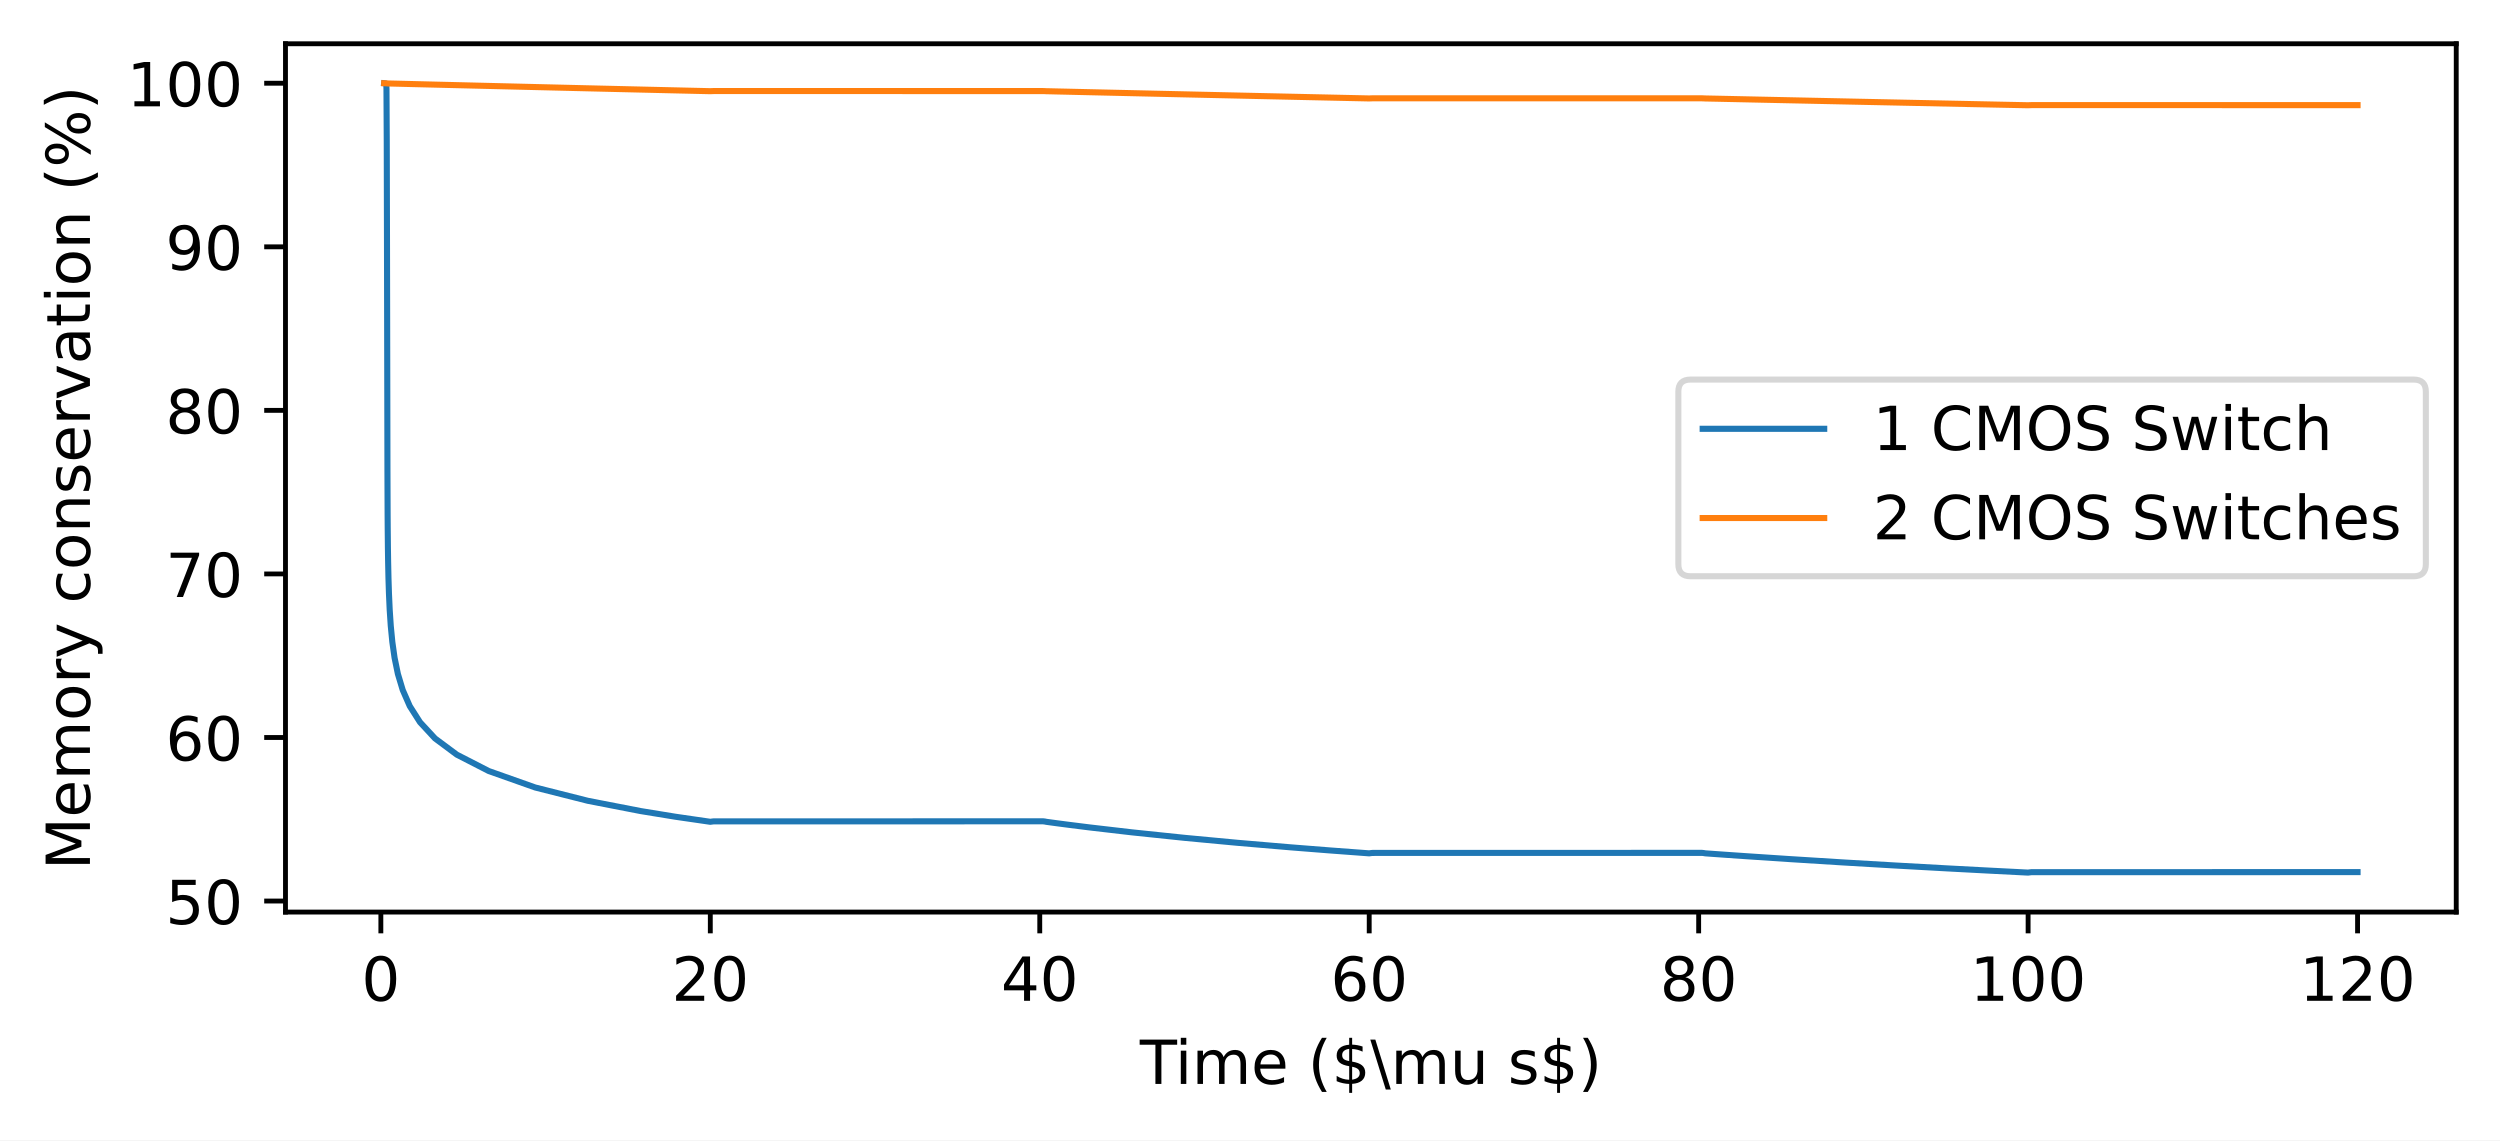
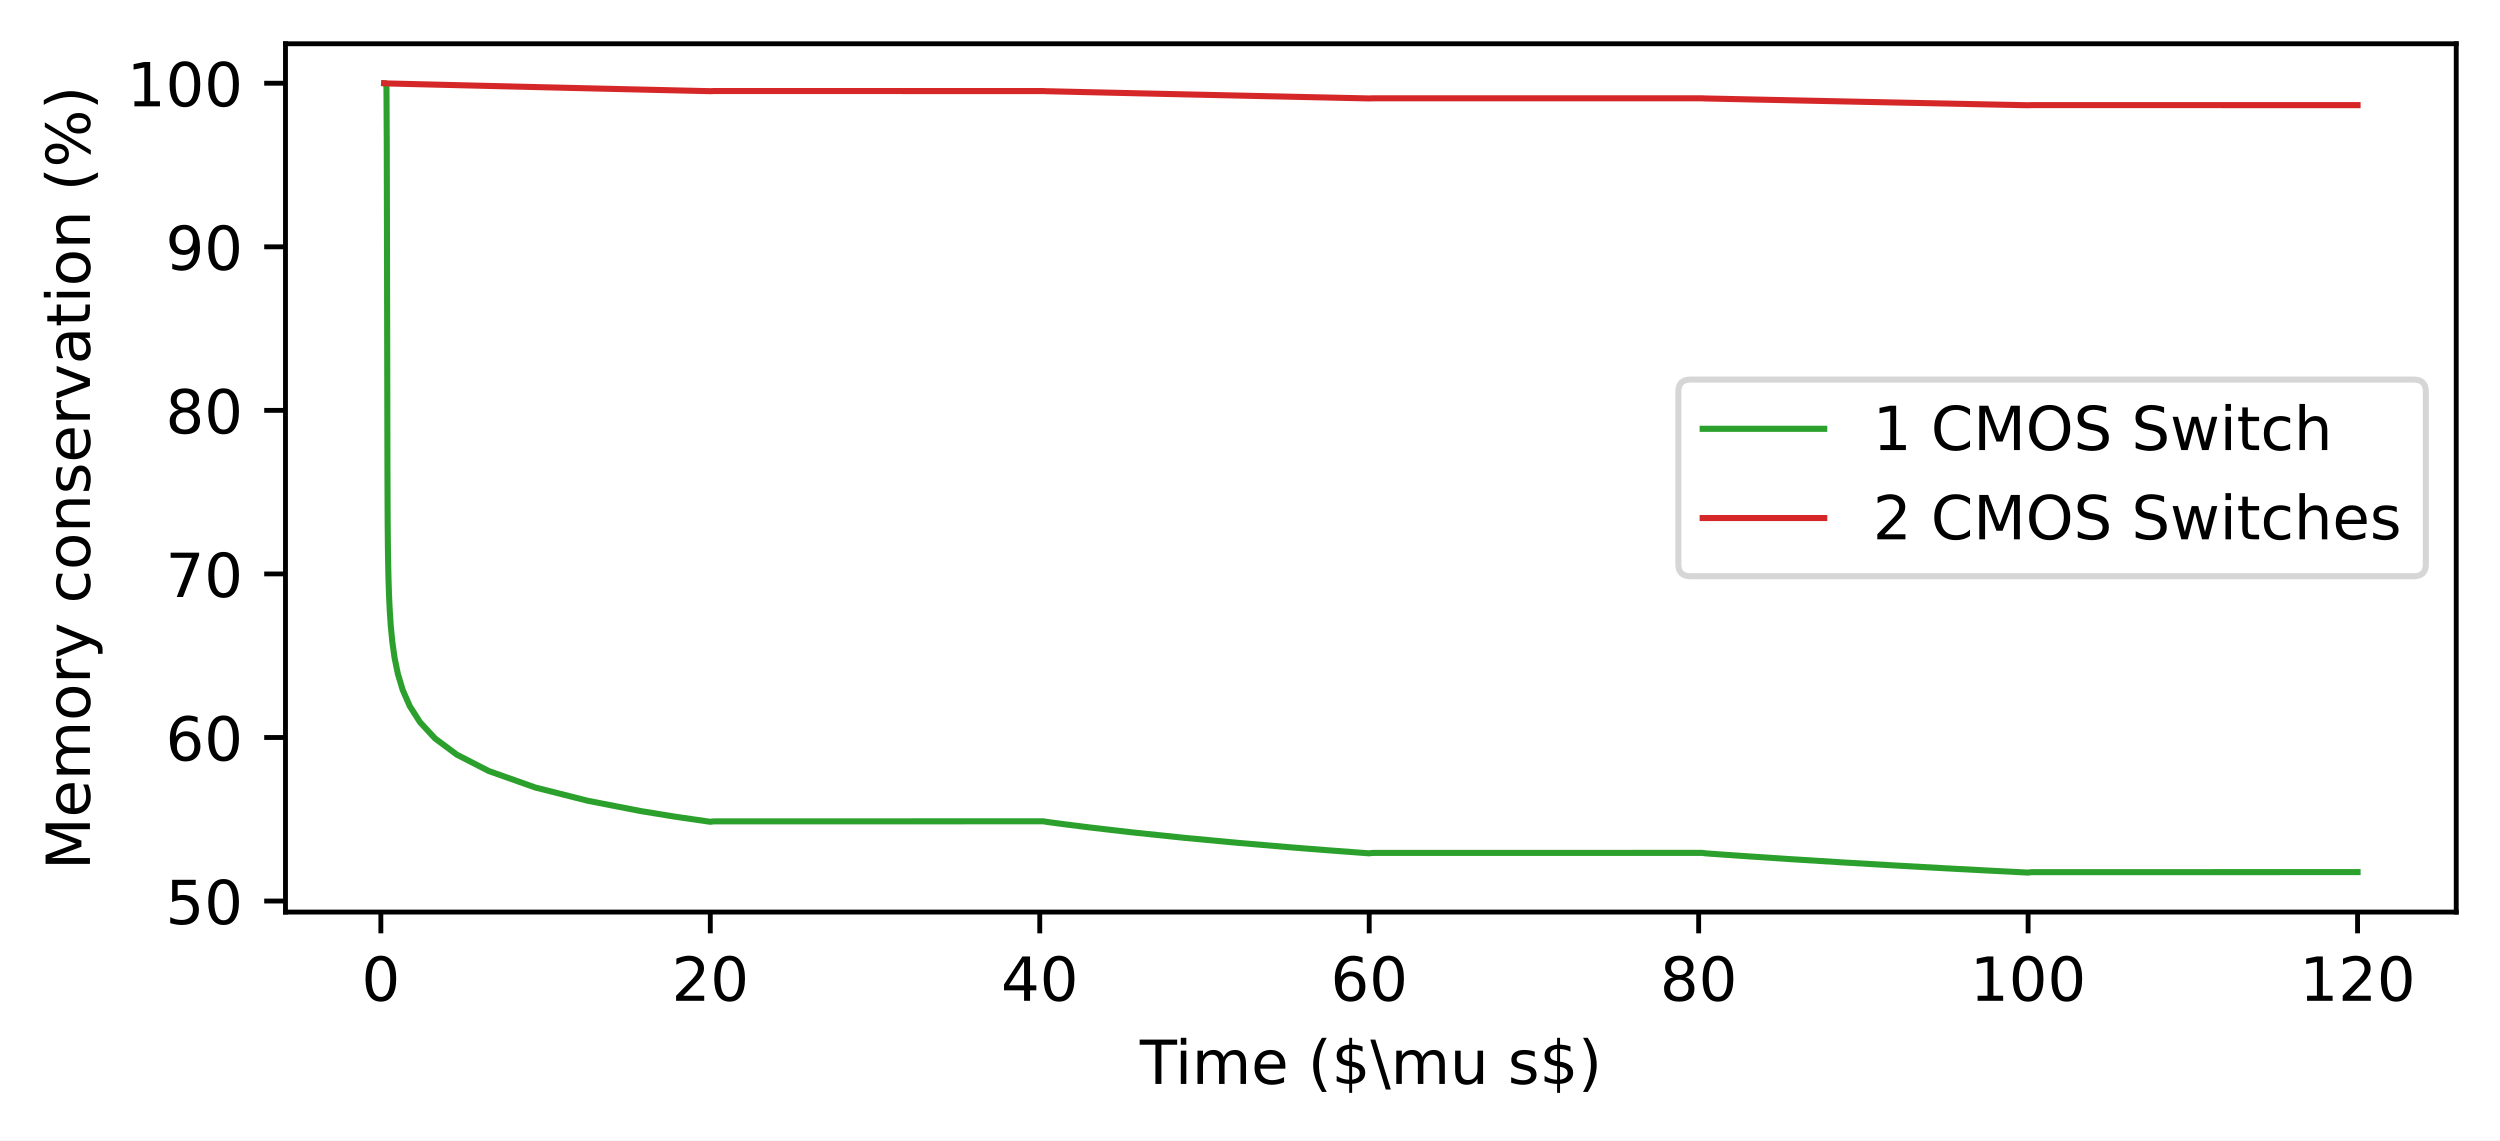
<svg xmlns="http://www.w3.org/2000/svg" xmlns:xlink="http://www.w3.org/1999/xlink" width="411.286pt" height="187.604pt" viewBox="0 0 411.286 187.604" version="1.1">
  <defs>
    <style type="text/css">*{stroke-linejoin: round; stroke-linecap: butt}</style>
  </defs>
  <g id="figure_1">
    <g id="patch_1">
      <path d="M 0 187.604  L 411.286 187.604  L 411.286 0  L 0 0  z " style="fill: #ffffff" />
    </g>
    <g id="axes_1">
      <g id="patch_2">
        <path d="M 46.966 150.048  L 404.086 150.048  L 404.086 7.2  L 46.966 7.2  z " style="fill: #ffffff" />
      </g>
      <g id="matplotlib.axis_1">
        <g id="xtick_1">
          <g id="line2d_1">
            <defs>
-               <path id="m45d622a7cb" d="M 0 0  L 0 3.5  " style="stroke: #000000; stroke-width: 0.8" />
+               <path id="ma8ce983768" d="M 0 0  L 0 3.5  " style="stroke: #000000; stroke-width: 0.8" />
            </defs>
            <g>
-               <use xlink:href="#m45d622a7cb" x="62.656" y="150.048" style="stroke: #000000; stroke-width: 0.8" />
+               <use xlink:href="#ma8ce983768" x="62.656" y="150.048" style="stroke: #000000; stroke-width: 0.8" />
            </g>
          </g>
          <g id="text_1">
            <text style="font: 10px 'DejaVu Sans', 'Bitstream Vera Sans', 'Computer Modern Sans Serif', 'Lucida Grande', 'Verdana', 'Geneva', 'Lucid', 'Arial', 'Helvetica', 'Avant Garde', sans-serif; text-anchor: middle" x="62.656" y="164.646" transform="rotate(-0 62.65636 164.6464)">0</text>
          </g>
        </g>
        <g id="xtick_2">
          <g id="line2d_2">
            <g>
-               <use xlink:href="#m45d622a7cb" x="116.856" y="150.048" style="stroke: #000000; stroke-width: 0.8" />
+               <use xlink:href="#ma8ce983768" x="116.856" y="150.048" style="stroke: #000000; stroke-width: 0.8" />
            </g>
          </g>
          <g id="text_2">
            <text style="font: 10px 'DejaVu Sans', 'Bitstream Vera Sans', 'Computer Modern Sans Serif', 'Lucida Grande', 'Verdana', 'Geneva', 'Lucid', 'Arial', 'Helvetica', 'Avant Garde', sans-serif; text-anchor: middle" x="116.856" y="164.646" transform="rotate(-0 116.8558 164.6464)">20</text>
          </g>
        </g>
        <g id="xtick_3">
          <g id="line2d_3">
            <g>
-               <use xlink:href="#m45d622a7cb" x="171.055" y="150.048" style="stroke: #000000; stroke-width: 0.8" />
+               <use xlink:href="#ma8ce983768" x="171.055" y="150.048" style="stroke: #000000; stroke-width: 0.8" />
            </g>
          </g>
          <g id="text_3">
            <text style="font: 10px 'DejaVu Sans', 'Bitstream Vera Sans', 'Computer Modern Sans Serif', 'Lucida Grande', 'Verdana', 'Geneva', 'Lucid', 'Arial', 'Helvetica', 'Avant Garde', sans-serif; text-anchor: middle" x="171.055" y="164.646" transform="rotate(-0 171.0552 164.6464)">40</text>
          </g>
        </g>
        <g id="xtick_4">
          <g id="line2d_4">
            <g>
-               <use xlink:href="#m45d622a7cb" x="225.255" y="150.048" style="stroke: #000000; stroke-width: 0.8" />
+               <use xlink:href="#ma8ce983768" x="225.255" y="150.048" style="stroke: #000000; stroke-width: 0.8" />
            </g>
          </g>
          <g id="text_4">
            <text style="font: 10px 'DejaVu Sans', 'Bitstream Vera Sans', 'Computer Modern Sans Serif', 'Lucida Grande', 'Verdana', 'Geneva', 'Lucid', 'Arial', 'Helvetica', 'Avant Garde', sans-serif; text-anchor: middle" x="225.255" y="164.646" transform="rotate(-0 225.2546 164.6464)">60</text>
          </g>
        </g>
        <g id="xtick_5">
          <g id="line2d_5">
            <g>
-               <use xlink:href="#m45d622a7cb" x="279.454" y="150.048" style="stroke: #000000; stroke-width: 0.8" />
+               <use xlink:href="#ma8ce983768" x="279.454" y="150.048" style="stroke: #000000; stroke-width: 0.8" />
            </g>
          </g>
          <g id="text_5">
            <text style="font: 10px 'DejaVu Sans', 'Bitstream Vera Sans', 'Computer Modern Sans Serif', 'Lucida Grande', 'Verdana', 'Geneva', 'Lucid', 'Arial', 'Helvetica', 'Avant Garde', sans-serif; text-anchor: middle" x="279.454" y="164.646" transform="rotate(-0 279.4541 164.6464)">80</text>
          </g>
        </g>
        <g id="xtick_6">
          <g id="line2d_6">
            <g>
-               <use xlink:href="#m45d622a7cb" x="333.653" y="150.048" style="stroke: #000000; stroke-width: 0.8" />
+               <use xlink:href="#ma8ce983768" x="333.653" y="150.048" style="stroke: #000000; stroke-width: 0.8" />
            </g>
          </g>
          <g id="text_6">
            <text style="font: 10px 'DejaVu Sans', 'Bitstream Vera Sans', 'Computer Modern Sans Serif', 'Lucida Grande', 'Verdana', 'Geneva', 'Lucid', 'Arial', 'Helvetica', 'Avant Garde', sans-serif; text-anchor: middle" x="333.653" y="164.646" transform="rotate(-0 333.6535 164.6464)">100</text>
          </g>
        </g>
        <g id="xtick_7">
          <g id="line2d_7">
            <g>
-               <use xlink:href="#m45d622a7cb" x="387.853" y="150.048" style="stroke: #000000; stroke-width: 0.8" />
+               <use xlink:href="#ma8ce983768" x="387.853" y="150.048" style="stroke: #000000; stroke-width: 0.8" />
            </g>
          </g>
          <g id="text_7">
            <text style="font: 10px 'DejaVu Sans', 'Bitstream Vera Sans', 'Computer Modern Sans Serif', 'Lucida Grande', 'Verdana', 'Geneva', 'Lucid', 'Arial', 'Helvetica', 'Avant Garde', sans-serif; text-anchor: middle" x="387.853" y="164.646" transform="rotate(-0 387.8529 164.6464)">120</text>
          </g>
        </g>
        <g id="text_8">
          <text style="font: 10px 'DejaVu Sans', 'Bitstream Vera Sans', 'Computer Modern Sans Serif', 'Lucida Grande', 'Verdana', 'Geneva', 'Lucid', 'Arial', 'Helvetica', 'Avant Garde', sans-serif; text-anchor: middle" x="225.526" y="178.325" transform="rotate(-0 225.5256 178.3246)">Time ($\mu s$)</text>
        </g>
      </g>
      <g id="matplotlib.axis_2">
        <g id="ytick_1">
          <g id="line2d_8">
            <defs>
-               <path id="m887155fd88" d="M 0 0  L -3.5 0  " style="stroke: #000000; stroke-width: 0.8" />
+               <path id="ma864307e6c" d="M 0 0  L -3.5 0  " style="stroke: #000000; stroke-width: 0.8" />
            </defs>
            <g>
-               <use xlink:href="#m887155fd88" x="46.966" y="148.236" style="stroke: #000000; stroke-width: 0.8" />
+               <use xlink:href="#ma864307e6c" x="46.966" y="148.236" style="stroke: #000000; stroke-width: 0.8" />
            </g>
          </g>
          <g id="text_9">
            <text style="font: 10px 'DejaVu Sans', 'Bitstream Vera Sans', 'Computer Modern Sans Serif', 'Lucida Grande', 'Verdana', 'Geneva', 'Lucid', 'Arial', 'Helvetica', 'Avant Garde', sans-serif; text-anchor: end" x="39.966" y="152.035" transform="rotate(-0 39.96563 152.0352)">50</text>
          </g>
        </g>
        <g id="ytick_2">
          <g id="line2d_9">
            <g>
-               <use xlink:href="#m887155fd88" x="46.966" y="121.328" style="stroke: #000000; stroke-width: 0.8" />
+               <use xlink:href="#ma864307e6c" x="46.966" y="121.328" style="stroke: #000000; stroke-width: 0.8" />
            </g>
          </g>
          <g id="text_10">
            <text style="font: 10px 'DejaVu Sans', 'Bitstream Vera Sans', 'Computer Modern Sans Serif', 'Lucida Grande', 'Verdana', 'Geneva', 'Lucid', 'Arial', 'Helvetica', 'Avant Garde', sans-serif; text-anchor: end" x="39.966" y="125.127" transform="rotate(-0 39.96563 125.1271)">60</text>
          </g>
        </g>
        <g id="ytick_3">
          <g id="line2d_10">
            <g>
-               <use xlink:href="#m887155fd88" x="46.966" y="94.42" style="stroke: #000000; stroke-width: 0.8" />
+               <use xlink:href="#ma864307e6c" x="46.966" y="94.42" style="stroke: #000000; stroke-width: 0.8" />
            </g>
          </g>
          <g id="text_11">
            <text style="font: 10px 'DejaVu Sans', 'Bitstream Vera Sans', 'Computer Modern Sans Serif', 'Lucida Grande', 'Verdana', 'Geneva', 'Lucid', 'Arial', 'Helvetica', 'Avant Garde', sans-serif; text-anchor: end" x="39.966" y="98.219" transform="rotate(-0 39.96563 98.21891)">70</text>
          </g>
        </g>
        <g id="ytick_4">
          <g id="line2d_11">
            <g>
-               <use xlink:href="#m887155fd88" x="46.966" y="67.512" style="stroke: #000000; stroke-width: 0.8" />
+               <use xlink:href="#ma864307e6c" x="46.966" y="67.512" style="stroke: #000000; stroke-width: 0.8" />
            </g>
          </g>
          <g id="text_12">
            <text style="font: 10px 'DejaVu Sans', 'Bitstream Vera Sans', 'Computer Modern Sans Serif', 'Lucida Grande', 'Verdana', 'Geneva', 'Lucid', 'Arial', 'Helvetica', 'Avant Garde', sans-serif; text-anchor: end" x="39.966" y="71.311" transform="rotate(-0 39.96563 71.31076)">80</text>
          </g>
        </g>
        <g id="ytick_5">
          <g id="line2d_12">
            <g>
-               <use xlink:href="#m887155fd88" x="46.966" y="40.603" style="stroke: #000000; stroke-width: 0.8" />
+               <use xlink:href="#ma864307e6c" x="46.966" y="40.603" style="stroke: #000000; stroke-width: 0.8" />
            </g>
          </g>
          <g id="text_13">
            <text style="font: 10px 'DejaVu Sans', 'Bitstream Vera Sans', 'Computer Modern Sans Serif', 'Lucida Grande', 'Verdana', 'Geneva', 'Lucid', 'Arial', 'Helvetica', 'Avant Garde', sans-serif; text-anchor: end" x="39.966" y="44.403" transform="rotate(-0 39.96563 44.40261)">90</text>
          </g>
        </g>
        <g id="ytick_6">
          <g id="line2d_13">
            <g>
-               <use xlink:href="#m887155fd88" x="46.966" y="13.695" style="stroke: #000000; stroke-width: 0.8" />
+               <use xlink:href="#ma864307e6c" x="46.966" y="13.695" style="stroke: #000000; stroke-width: 0.8" />
            </g>
          </g>
          <g id="text_14">
            <text style="font: 10px 'DejaVu Sans', 'Bitstream Vera Sans', 'Computer Modern Sans Serif', 'Lucida Grande', 'Verdana', 'Geneva', 'Lucid', 'Arial', 'Helvetica', 'Avant Garde', sans-serif; text-anchor: end" x="39.966" y="17.494" transform="rotate(-0 39.96563 17.49446)">100</text>
          </g>
        </g>
        <g id="text_15">
          <text style="font: 10px 'DejaVu Sans', 'Bitstream Vera Sans', 'Computer Modern Sans Serif', 'Lucida Grande', 'Verdana', 'Geneva', 'Lucid', 'Arial', 'Helvetica', 'Avant Garde', sans-serif; text-anchor: middle" x="14.798" y="78.624" transform="rotate(-90 14.79844 78.624)">Memory conservation (%)</text>
        </g>
      </g>
      <g id="line2d_14">
-         <path d="M 63.198 13.699  L 63.334 13.717  L 63.497 13.752  L 63.557 14.048  L 63.58 14.653  L 63.626 23.218  L 63.668 40.816  L 63.677 45.448  L 63.695 54.573  L 63.718 65.869  L 63.74 77.147  L 63.752 80.585  L 63.768 84.516  L 63.784 86.867  L 63.816 90.062  L 63.851 92.381  L 63.909 95.102  L 63.989 97.642  L 64.112 100.344  L 64.285 102.952  L 64.543 105.604  L 64.914 108.227  L 65.459 110.874  L 66.252 113.514  L 67.412 116.165  L 69.1 118.818  L 71.565 121.481  L 75.159 124.155  L 80.402 126.844  L 88.048 129.552  L 96.72 131.745  L 105.392 133.43  L 111.124 134.365  L 116.856 135.198  L 117.001 135.176  L 117.171 135.153  L 117.398 135.128  L 117.429 135.128  L 117.489 135.128  L 117.547 135.128  L 117.662 135.128  L 117.893 135.128  L 118.355 135.128  L 119.279 135.127  L 121.126 135.127  L 124.82 135.126  L 132.209 135.125  L 140.881 135.123  L 149.552 135.122  L 158.224 135.12  L 164.911 135.119  L 171.597 135.117  L 171.753 135.134  L 171.931 135.157  L 172.139 135.202  L 172.169 135.206  L 172.228 135.214  L 172.282 135.221  L 172.392 135.236  L 172.612 135.266  L 173.05 135.326  L 173.928 135.444  L 175.684 135.674  L 179.195 136.116  L 186.216 136.932  L 194.888 137.838  L 203.56 138.651  L 212.232 139.39  L 218.743 139.904  L 225.255 140.388  L 225.408 140.365  L 225.585 140.342  L 225.797 140.319  L 225.826 140.319  L 225.886 140.319  L 225.941 140.319  L 226.052 140.319  L 226.273 140.318  L 226.716 140.318  L 227.602 140.318  L 229.374 140.318  L 232.918 140.317  L 240.006 140.316  L 248.678 140.314  L 257.35 140.312  L 266.021 140.31  L 273.009 140.309  L 279.996 140.308  L 280.155 140.325  L 280.336 140.347  L 280.538 140.384  L 280.567 140.386  L 280.625 140.391  L 280.679 140.395  L 280.787 140.402  L 281.003 140.418  L 281.435 140.449  L 282.299 140.511  L 284.026 140.633  L 287.48 140.871  L 294.389 141.33  L 303.061 141.873  L 311.733 142.383  L 320.405 142.866  L 327.029 143.217  L 333.653 143.555  L 333.808 143.532  L 333.986 143.509  L 334.195 143.486  L 334.225 143.486  L 334.284 143.486  L 334.339 143.486  L 334.449 143.486  L 334.669 143.486  L 335.11 143.486  L 335.99 143.485  L 337.752 143.485  L 341.274 143.484  L 348.319 143.483  L 356.991 143.481  L 365.663 143.479  L 374.335 143.478  L 381.094 143.476  L 387.853 143.475  " clip-path="url(#p62e15fd13c)" style="fill: none; stroke: #1f77b4; stroke-linecap: square" />
+         <path d="M 63.198 13.699  L 63.334 13.717  L 63.497 13.752  L 63.557 14.048  L 63.58 14.653  L 63.626 23.218  L 63.668 40.816  L 63.677 45.448  L 63.695 54.573  L 63.718 65.869  L 63.74 77.147  L 63.752 80.585  L 63.768 84.516  L 63.784 86.867  L 63.816 90.062  L 63.851 92.381  L 63.909 95.102  L 63.989 97.642  L 64.112 100.344  L 64.285 102.952  L 64.543 105.604  L 64.914 108.227  L 65.459 110.874  L 66.252 113.514  L 67.412 116.165  L 69.1 118.818  L 71.565 121.481  L 75.159 124.155  L 80.402 126.844  L 88.048 129.552  L 96.72 131.745  L 105.392 133.43  L 111.124 134.365  L 116.856 135.198  L 117.001 135.176  L 117.171 135.153  L 117.398 135.128  L 117.429 135.128  L 117.489 135.128  L 117.547 135.128  L 117.662 135.128  L 117.893 135.128  L 118.355 135.128  L 119.279 135.127  L 121.126 135.127  L 124.82 135.126  L 132.209 135.125  L 140.881 135.123  L 149.552 135.122  L 158.224 135.12  L 164.911 135.119  L 171.597 135.117  L 171.753 135.134  L 171.931 135.157  L 172.139 135.202  L 172.169 135.206  L 172.228 135.214  L 172.282 135.221  L 172.392 135.236  L 172.612 135.266  L 173.05 135.326  L 173.928 135.444  L 175.684 135.674  L 179.195 136.116  L 186.216 136.932  L 194.888 137.838  L 203.56 138.651  L 212.232 139.39  L 218.743 139.904  L 225.255 140.388  L 225.408 140.365  L 225.585 140.342  L 225.797 140.319  L 225.826 140.319  L 225.886 140.319  L 225.941 140.319  L 226.052 140.319  L 226.273 140.318  L 226.716 140.318  L 227.602 140.318  L 229.374 140.318  L 232.918 140.317  L 240.006 140.316  L 248.678 140.314  L 257.35 140.312  L 266.021 140.31  L 273.009 140.309  L 279.996 140.308  L 280.155 140.325  L 280.336 140.347  L 280.538 140.384  L 280.567 140.386  L 280.625 140.391  L 280.679 140.395  L 280.787 140.402  L 281.003 140.418  L 281.435 140.449  L 282.299 140.511  L 284.026 140.633  L 287.48 140.871  L 294.389 141.33  L 303.061 141.873  L 311.733 142.383  L 320.405 142.866  L 327.029 143.217  L 333.653 143.555  L 333.808 143.532  L 333.986 143.509  L 334.195 143.486  L 334.225 143.486  L 334.284 143.486  L 334.339 143.486  L 334.449 143.486  L 334.669 143.486  L 335.11 143.486  L 335.99 143.485  L 337.752 143.485  L 341.274 143.484  L 348.319 143.483  L 356.991 143.481  L 365.663 143.479  L 374.335 143.478  L 381.094 143.476  L 387.853 143.475  " clip-path="url(#pab96bb7910)" style="fill: none; stroke: #2ca02c; stroke-linecap: square" />
      </g>
      <g id="line2d_15">
-         <path d="M 63.198 13.693  L 63.334 13.698  L 63.497 13.704  L 63.557 13.707  L 63.58 13.708  L 63.626 13.711  L 63.679 13.718  L 63.74 13.727  L 63.761 13.728  L 63.79 13.73  L 63.818 13.731  L 63.873 13.732  L 63.931 13.733  L 64.028 13.735  L 64.16 13.738  L 64.357 13.743  L 64.619 13.749  L 64.98 13.758  L 65.506 13.771  L 66.43 13.794  L 68.278 13.84  L 71.973 13.931  L 79.365 14.111  L 88.037 14.321  L 96.709 14.529  L 105.381 14.734  L 111.118 14.868  L 116.856 15.001  L 116.991 14.995  L 117.154 14.988  L 117.398 14.979  L 117.43 14.979  L 117.492 14.979  L 117.552 14.979  L 117.672 14.979  L 117.913 14.979  L 118.395 14.979  L 119.359 14.979  L 121.286 14.98  L 125.14 14.98  L 132.848 14.98  L 141.52 14.98  L 150.192 14.981  L 158.864 14.981  L 165.231 14.981  L 171.597 14.981  L 171.733 14.986  L 171.895 14.992  L 172.139 15.006  L 172.171 15.006  L 172.234 15.008  L 172.294 15.009  L 172.414 15.011  L 172.655 15.016  L 172.967 15.023  L 173.383 15.033  L 173.971 15.047  L 175.074 15.072  L 177.281 15.123  L 181.694 15.224  L 190.366 15.421  L 199.038 15.617  L 207.71 15.81  L 216.382 16.001  L 220.818 16.098  L 225.255 16.195  L 225.39 16.189  L 225.553 16.182  L 225.797 16.173  L 225.829 16.173  L 225.891 16.173  L 225.951 16.173  L 226.071 16.173  L 226.312 16.173  L 226.794 16.173  L 227.757 16.173  L 229.685 16.173  L 233.539 16.173  L 241.247 16.173  L 249.919 16.174  L 258.591 16.174  L 267.263 16.174  L 273.629 16.174  L 279.996 16.175  L 280.132 16.179  L 280.294 16.186  L 280.538 16.199  L 280.57 16.199  L 280.633 16.2  L 280.693 16.202  L 280.813 16.204  L 281.054 16.209  L 281.377 16.216  L 281.804 16.225  L 282.396 16.237  L 283.445 16.26  L 285.544 16.305  L 289.741 16.396  L 298.136 16.575  L 306.808 16.759  L 315.48 16.94  L 324.152 17.12  L 328.903 17.218  L 333.653 17.316  L 333.789 17.309  L 333.952 17.303  L 334.195 17.294  L 334.227 17.294  L 334.289 17.294  L 334.35 17.294  L 334.47 17.294  L 334.711 17.294  L 335.193 17.294  L 336.156 17.294  L 338.083 17.294  L 341.938 17.294  L 349.646 17.294  L 358.318 17.294  L 366.99 17.295  L 375.662 17.295  L 381.757 17.295  L 387.853 17.295  " clip-path="url(#p62e15fd13c)" style="fill: none; stroke: #ff7f0e; stroke-linecap: square" />
+         <path d="M 63.198 13.693  L 63.334 13.698  L 63.497 13.704  L 63.557 13.707  L 63.58 13.708  L 63.626 13.711  L 63.679 13.718  L 63.74 13.727  L 63.761 13.728  L 63.79 13.73  L 63.818 13.731  L 63.873 13.732  L 63.931 13.733  L 64.028 13.735  L 64.16 13.738  L 64.357 13.743  L 64.619 13.749  L 64.98 13.758  L 65.506 13.771  L 66.43 13.794  L 68.278 13.84  L 71.973 13.931  L 79.365 14.111  L 88.037 14.321  L 96.709 14.529  L 105.381 14.734  L 111.118 14.868  L 116.856 15.001  L 116.991 14.995  L 117.154 14.988  L 117.398 14.979  L 117.43 14.979  L 117.492 14.979  L 117.552 14.979  L 117.672 14.979  L 117.913 14.979  L 118.395 14.979  L 119.359 14.979  L 121.286 14.98  L 125.14 14.98  L 132.848 14.98  L 141.52 14.98  L 150.192 14.981  L 158.864 14.981  L 165.231 14.981  L 171.597 14.981  L 171.733 14.986  L 171.895 14.992  L 172.139 15.006  L 172.171 15.006  L 172.234 15.008  L 172.294 15.009  L 172.414 15.011  L 172.655 15.016  L 172.967 15.023  L 173.383 15.033  L 173.971 15.047  L 175.074 15.072  L 177.281 15.123  L 181.694 15.224  L 190.366 15.421  L 199.038 15.617  L 207.71 15.81  L 216.382 16.001  L 220.818 16.098  L 225.255 16.195  L 225.39 16.189  L 225.553 16.182  L 225.797 16.173  L 225.829 16.173  L 225.891 16.173  L 225.951 16.173  L 226.071 16.173  L 226.312 16.173  L 226.794 16.173  L 227.757 16.173  L 229.685 16.173  L 233.539 16.173  L 241.247 16.173  L 249.919 16.174  L 258.591 16.174  L 267.263 16.174  L 273.629 16.174  L 279.996 16.175  L 280.132 16.179  L 280.294 16.186  L 280.538 16.199  L 280.57 16.199  L 280.633 16.2  L 280.693 16.202  L 280.813 16.204  L 281.054 16.209  L 281.377 16.216  L 281.804 16.225  L 282.396 16.237  L 283.445 16.26  L 285.544 16.305  L 289.741 16.396  L 298.136 16.575  L 306.808 16.759  L 315.48 16.94  L 324.152 17.12  L 328.903 17.218  L 333.653 17.316  L 333.789 17.309  L 333.952 17.303  L 334.195 17.294  L 334.227 17.294  L 334.289 17.294  L 334.35 17.294  L 334.47 17.294  L 334.711 17.294  L 335.193 17.294  L 336.156 17.294  L 338.083 17.294  L 341.938 17.294  L 349.646 17.294  L 358.318 17.294  L 366.99 17.295  L 375.662 17.295  L 381.757 17.295  L 387.853 17.295  " clip-path="url(#pab96bb7910)" style="fill: none; stroke: #d62728; stroke-linecap: square" />
      </g>
      <g id="patch_3">
        <path d="M 46.966 150.048  L 46.966 7.2  " style="fill: none; stroke: #000000; stroke-width: 0.8; stroke-linejoin: miter; stroke-linecap: square" />
      </g>
      <g id="patch_4">
        <path d="M 404.086 150.048  L 404.086 7.2  " style="fill: none; stroke: #000000; stroke-width: 0.8; stroke-linejoin: miter; stroke-linecap: square" />
      </g>
      <g id="patch_5">
        <path d="M 46.966 150.048  L 404.086 150.048  " style="fill: none; stroke: #000000; stroke-width: 0.8; stroke-linejoin: miter; stroke-linecap: square" />
      </g>
      <g id="patch_6">
        <path d="M 46.966 7.2  L 404.086 7.2  " style="fill: none; stroke: #000000; stroke-width: 0.8; stroke-linejoin: miter; stroke-linecap: square" />
      </g>
      <g id="legend_1">
        <g id="patch_7">
          <path d="M 278.112 94.802  L 397.086 94.802  Q 399.086 94.802 399.086 92.802  L 399.086 64.446  Q 399.086 62.446 397.086 62.446  L 278.112 62.446  Q 276.112 62.446 276.112 64.446  L 276.112 92.802  Q 276.112 94.802 278.112 94.802  z " style="fill: #ffffff; opacity: 0.8; stroke: #cccccc; stroke-linejoin: miter" />
        </g>
        <g id="line2d_16">
-           <path d="M 280.112 70.544  L 290.112 70.544  L 300.112 70.544  " style="fill: none; stroke: #1f77b4; stroke-linecap: square" />
+           <path d="M 280.112 70.544  L 290.112 70.544  L 300.112 70.544  " style="fill: none; stroke: #2ca02c; stroke-linecap: square" />
        </g>
        <g id="text_16">
          <text style="font: 10px 'DejaVu Sans', 'Bitstream Vera Sans', 'Computer Modern Sans Serif', 'Lucida Grande', 'Verdana', 'Geneva', 'Lucid', 'Arial', 'Helvetica', 'Avant Garde', sans-serif; text-anchor: start" x="308.112" y="74.044" transform="rotate(-0 308.1122 74.04431)">1 CMOS Switch</text>
        </g>
        <g id="line2d_17">
-           <path d="M 280.112 85.222  L 290.112 85.222  L 300.112 85.222  " style="fill: none; stroke: #ff7f0e; stroke-linecap: square" />
+           <path d="M 280.112 85.222  L 290.112 85.222  L 300.112 85.222  " style="fill: none; stroke: #d62728; stroke-linecap: square" />
        </g>
        <g id="text_17">
          <text style="font: 10px 'DejaVu Sans', 'Bitstream Vera Sans', 'Computer Modern Sans Serif', 'Lucida Grande', 'Verdana', 'Geneva', 'Lucid', 'Arial', 'Helvetica', 'Avant Garde', sans-serif; text-anchor: start" x="308.112" y="88.722" transform="rotate(-0 308.1122 88.72244)">2 CMOS Switches</text>
        </g>
      </g>
    </g>
  </g>
  <defs>
-     <clipPath id="p62e15fd13c">
+     <clipPath id="pab96bb7910">
      <rect x="46.966" y="7.2" width="357.12" height="142.848" />
    </clipPath>
  </defs>
</svg>
